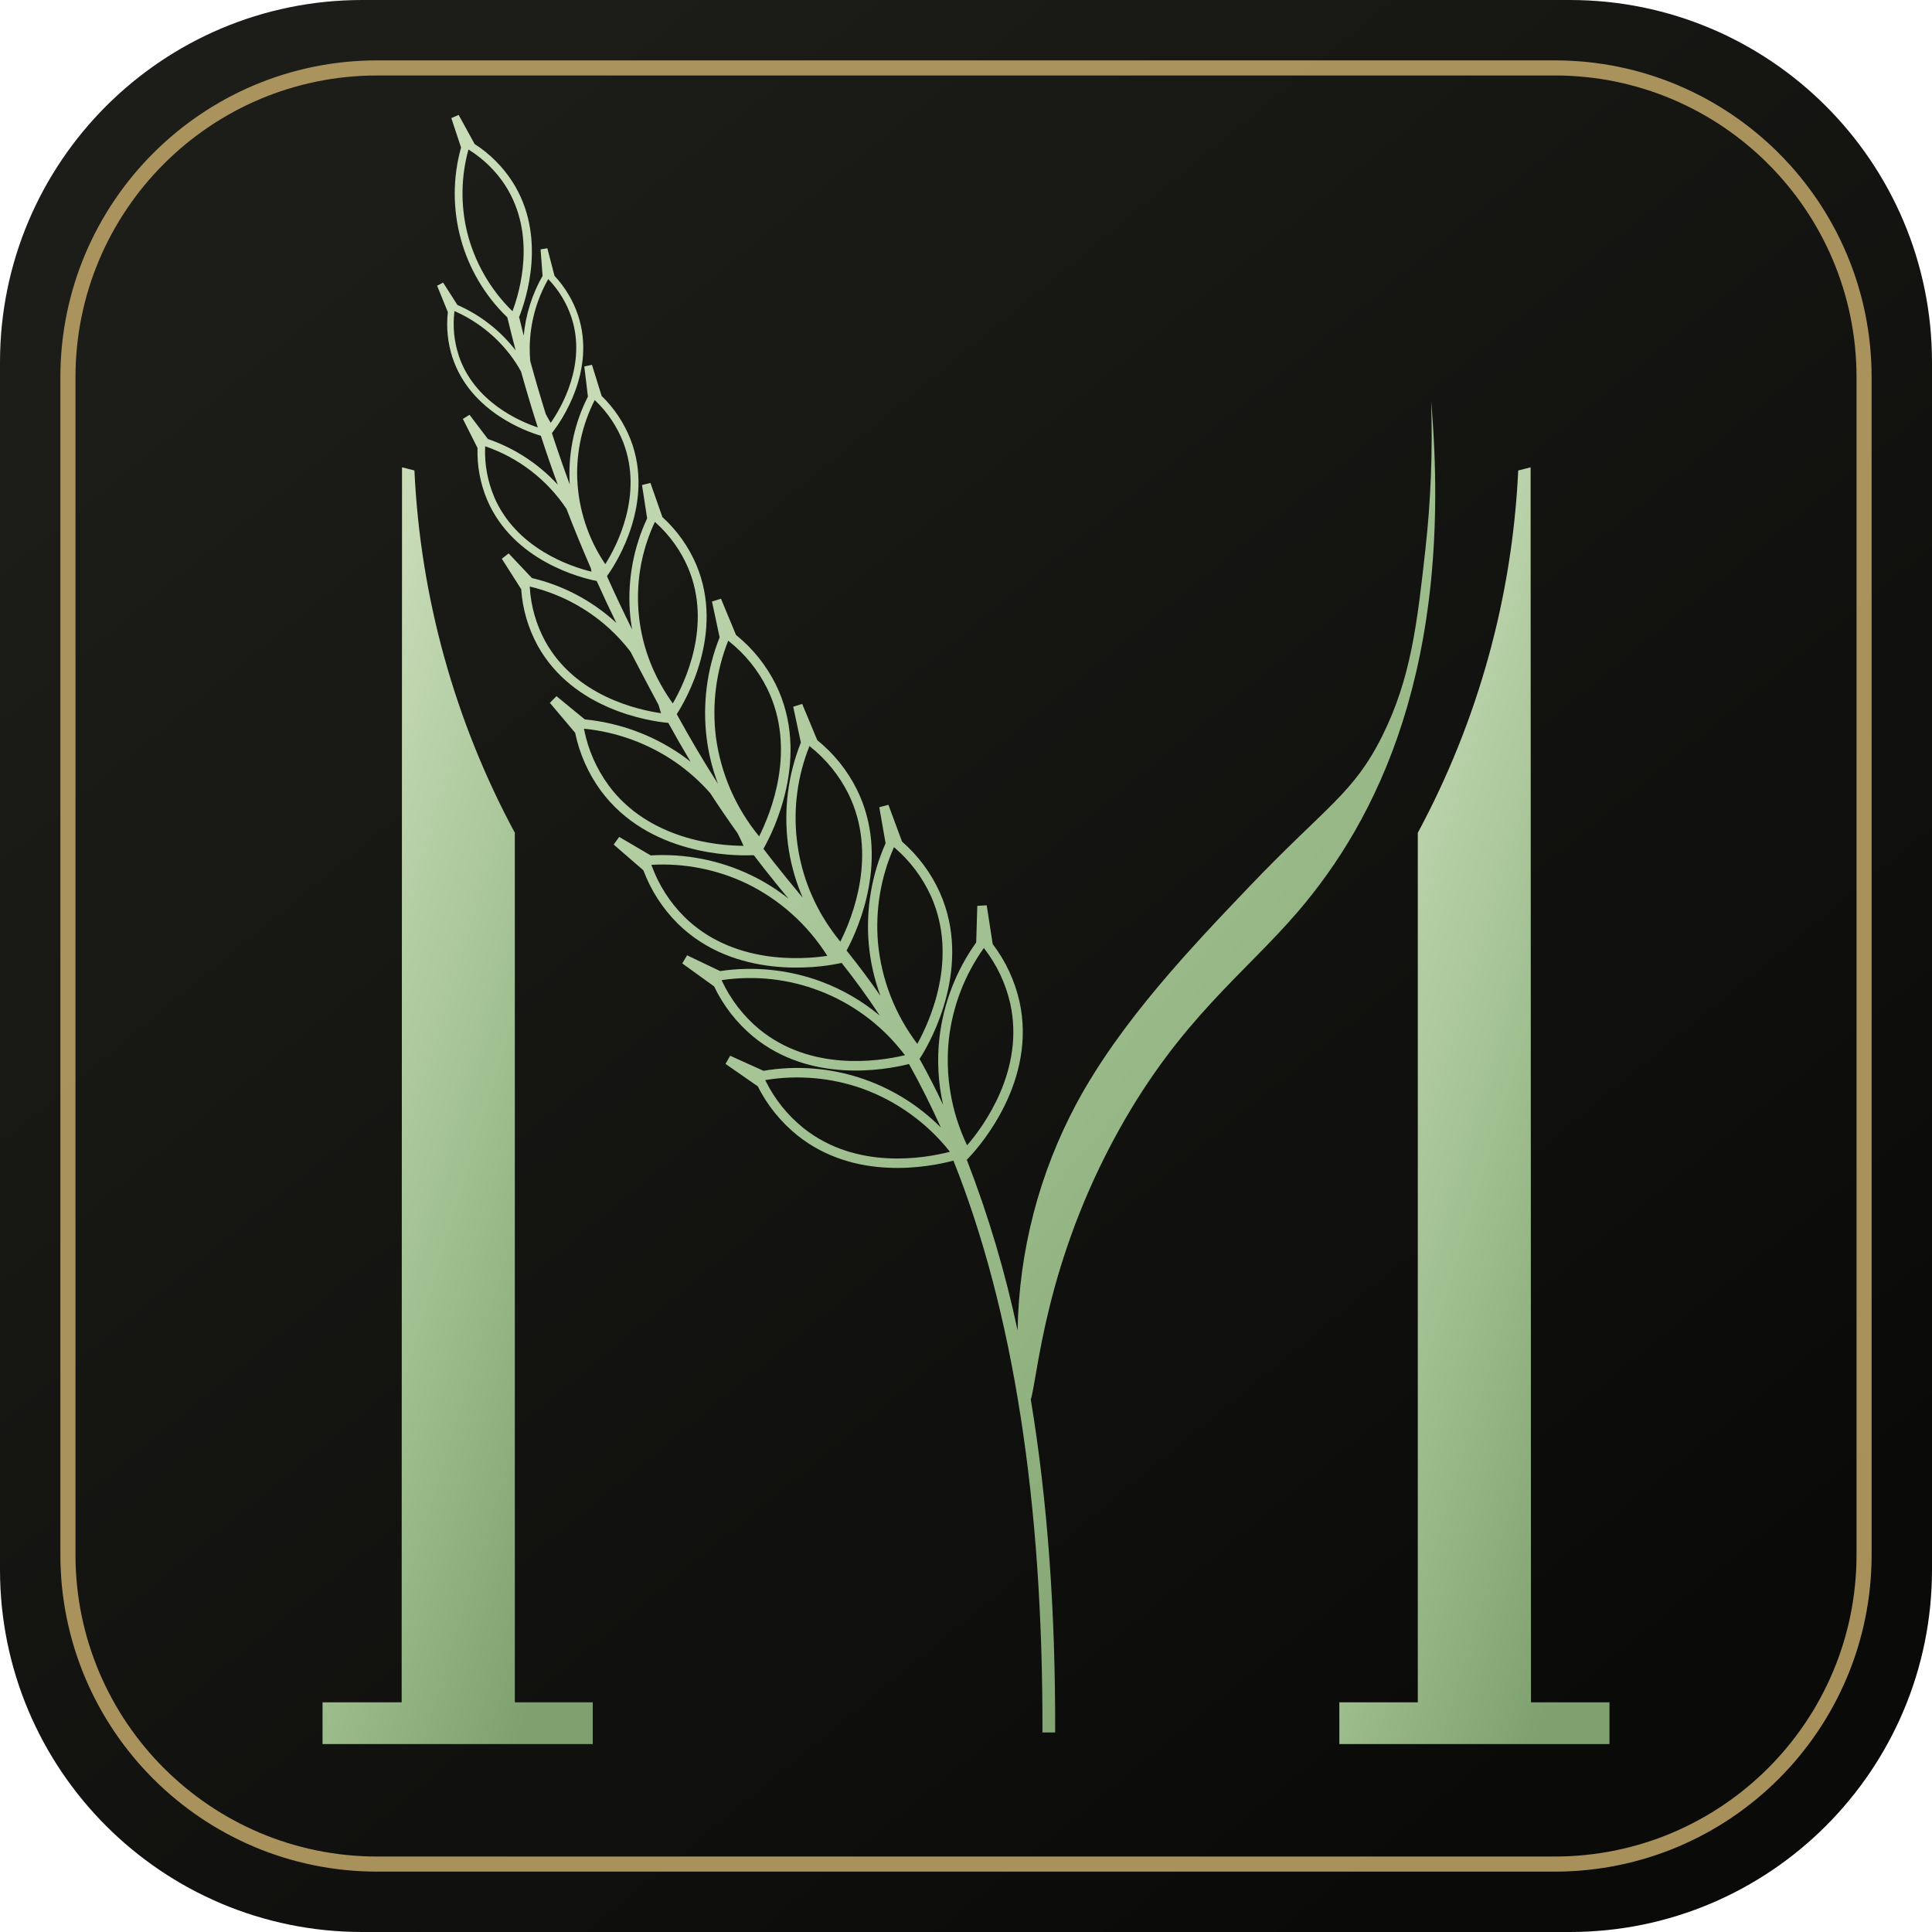
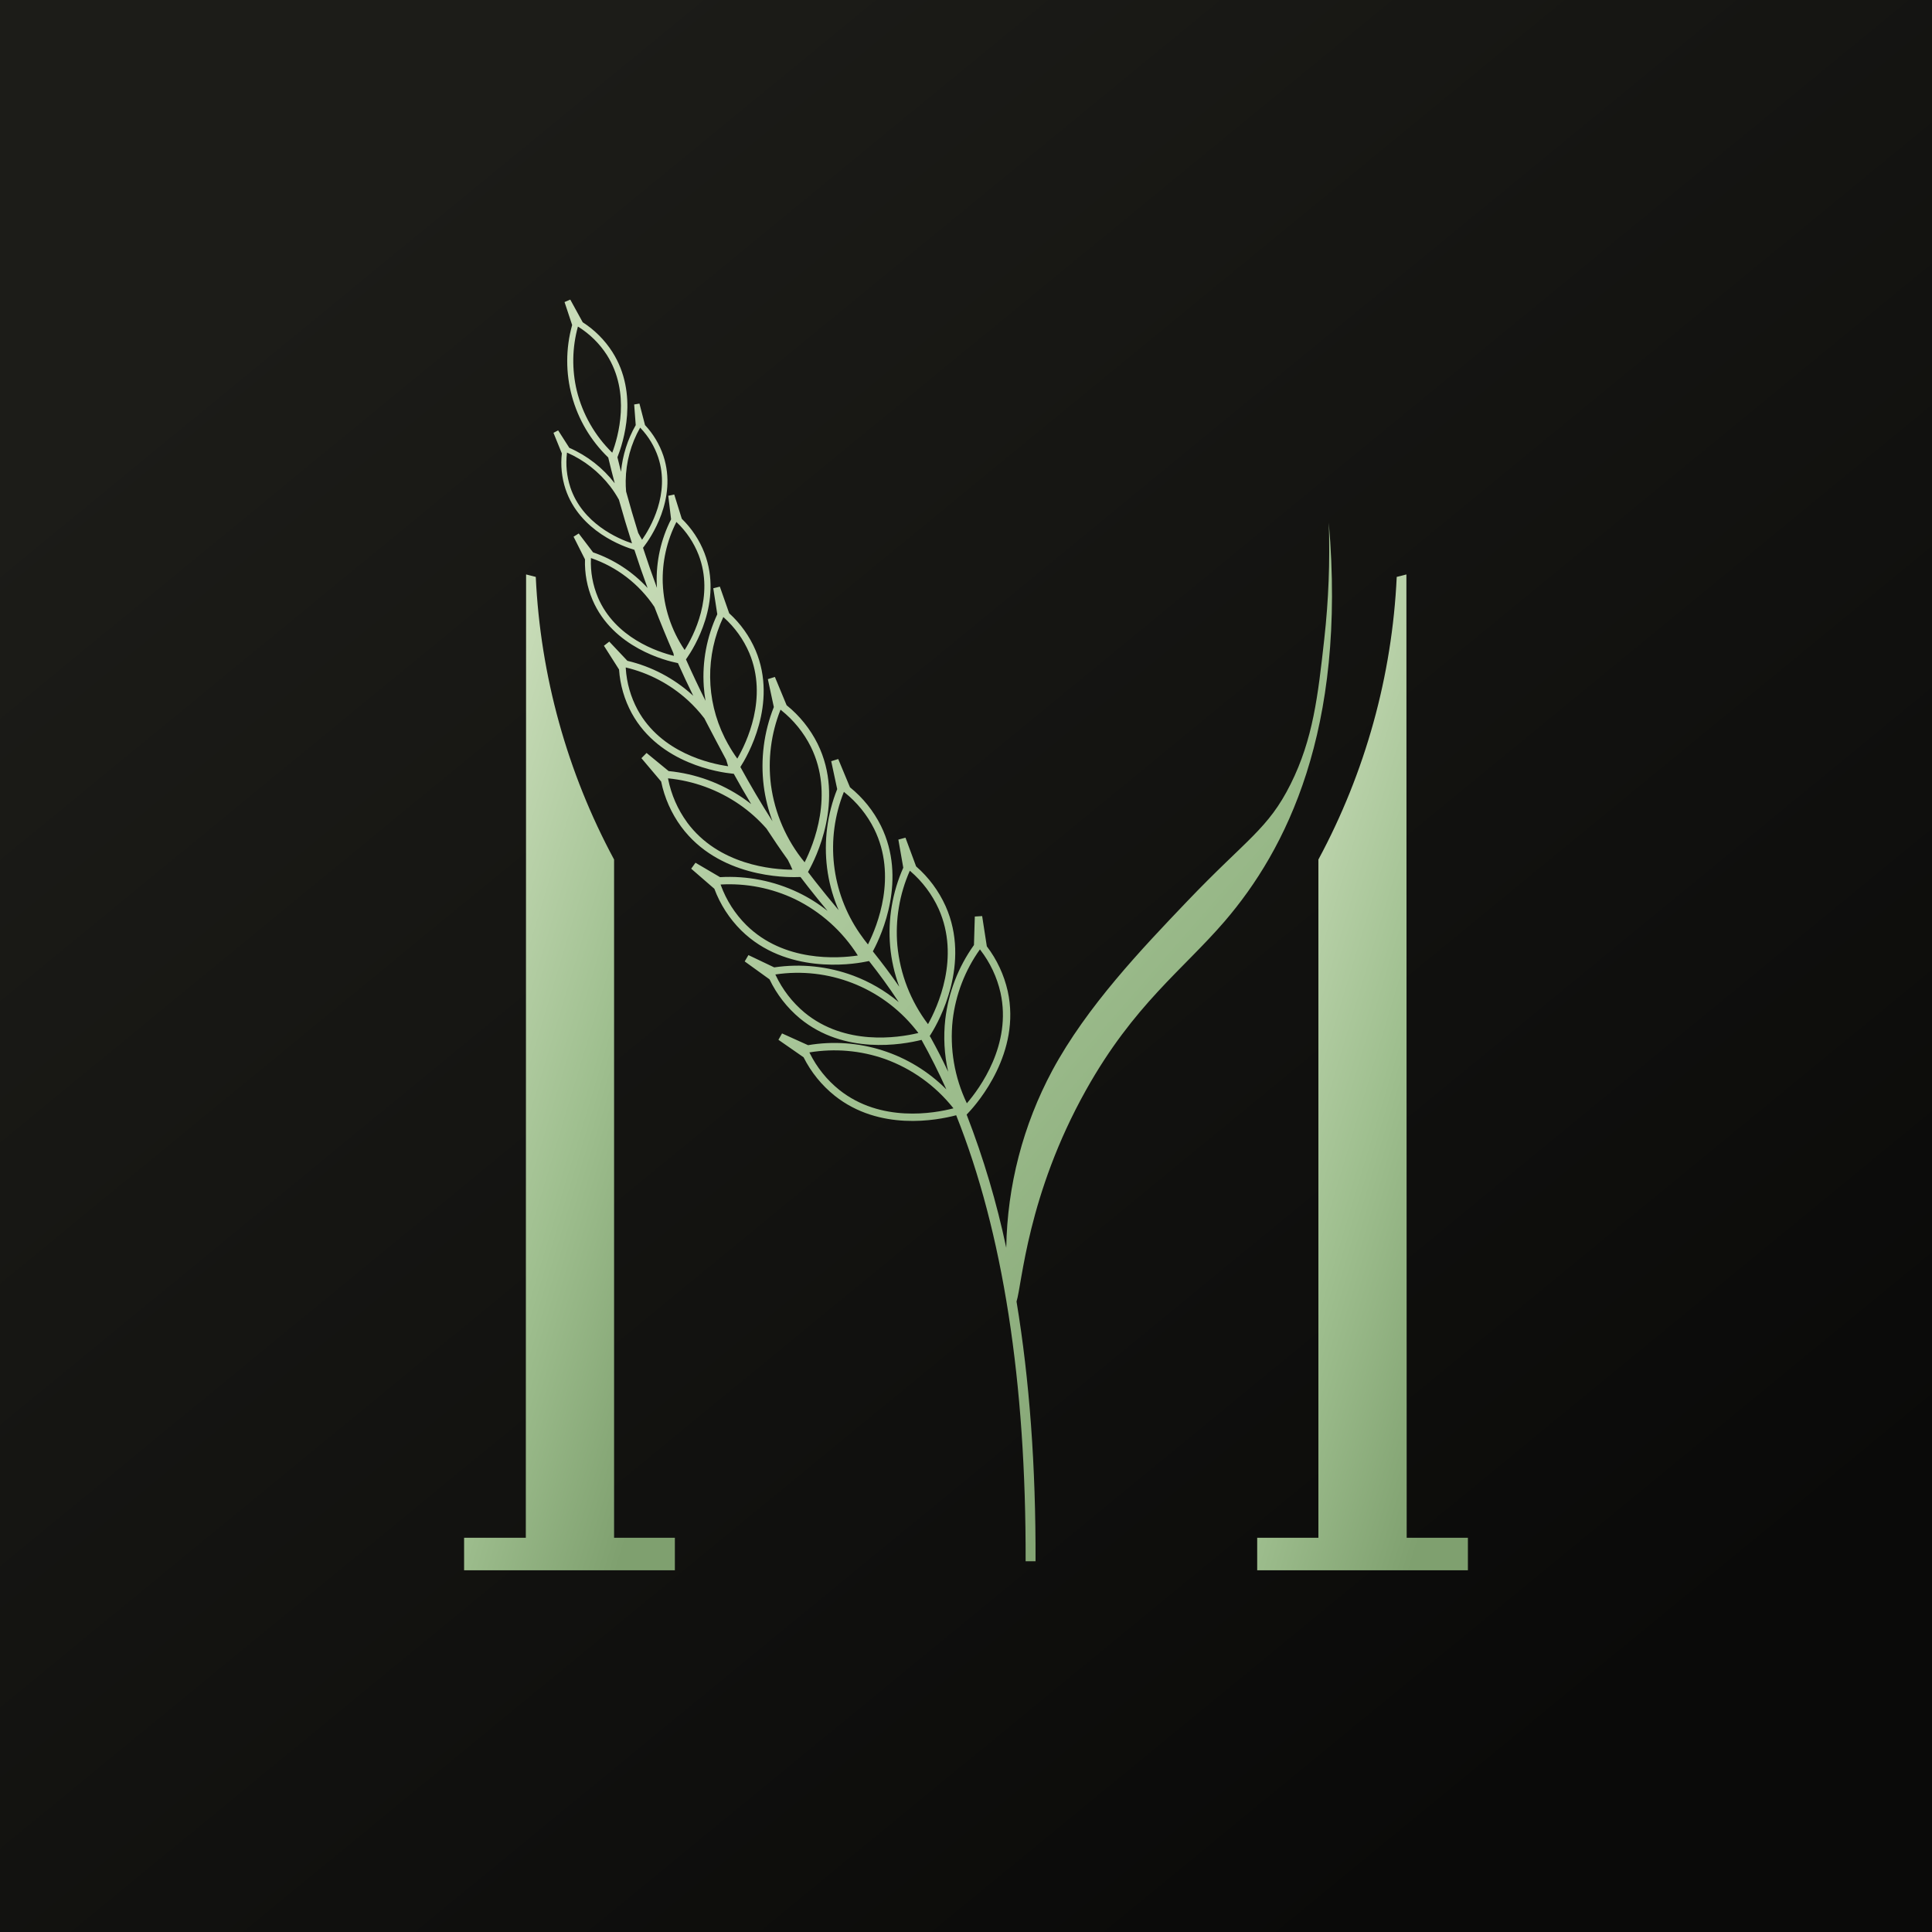
<svg xmlns="http://www.w3.org/2000/svg" viewBox="0 0 512 512" role="img" aria-label="Moisei">
  <defs>
    <linearGradient id="bg" x1="18%" y1="12%" x2="82%" y2="90%">
      <stop offset="0%" stop-color="#1c1c18" />
      <stop offset="100%" stop-color="#0a0a09" />
    </linearGradient>
    <linearGradient id="m" x1="20%" y1="10%" x2="80%" y2="95%">
      <stop offset="0%" stop-color="#c8dcb8" />
      <stop offset="55%" stop-color="#9fbf8f" />
      <stop offset="100%" stop-color="#7fa06f" />
    </linearGradient>
  </defs>
-   <rect width="512" height="512" rx="96" fill="url(#bg)" />
-   <rect x="18" y="18" width="476" height="476" rx="82" fill="none" stroke="#c4a86a" stroke-width="4" opacity="0.85" />
-   <g fill="url(#m)" transform="translate(-210.513 -503.608) scale(0.529101)">
+   <rect width="512" height="512" rx="0" fill="url(#bg)" />
+   <g fill="url(#m)" transform="translate(-107.880 -337.175) scale(0.412698)">
    <path d="M694.76,1804.47v20.88H559.42v-20.88h39.63q.09-309.26.18-618.59c2.06.55,4.15,1.06,6.21,1.58a424.58,424.58,0,0,0,50.29,181.48v435.53Z" />
    <path d="M1204,1804.47v20.88H1068.7v-20.88H1108V1368.94a424.39,424.39,0,0,0,50.3-181.48c2.06-.52,4.12-1,6.21-1.58q.09,309.31.18,618.59Z" />
    <path d="M1114.67,1152.69a516.81,516.81,0,0,1-2.88,74.47c-4.11,36.86-7.18,64.37-21.62,93.33s-28.19,35.2-66.62,75.46c-28.84,30.22-64.27,67.34-86.42,108.45a249.57,249.57,0,0,0-29.58,113.8,553.08,553.08,0,0,0-25.25-85c-.06-.16-.12-.32-.19-.47l.08-.08,1.25-1.33c5.71-6.07,33.75-38.4,25.06-77.86a74.64,74.64,0,0,0-13.42-28.79l-3-19.42-4.71.29-.55,18.31a102.47,102.47,0,0,0-18.41,47.69,101.27,101.27,0,0,0,1.84,33.67Q865,1494,859,1483.19l0,0a2,2,0,0,0-.11-.2l-.49-.69.06-.09,1.27-2.06c4.36-7.09,25.33-44.4,8.87-81.31a74.43,74.43,0,0,0-18.93-25.5l-6.83-18.43-4.56,1.23,3.15,18.06a102.42,102.42,0,0,0-8.43,50.42,100.37,100.37,0,0,0,5.86,26c-5.57-8.06-11.08-15.33-16.59-22.24-.12-.16-.26-.32-.37-.47l.37-.71c5.44-10.27,21.58-45.89,4.82-79.89a74.48,74.48,0,0,0-19.88-24.76l-7.55-18.15-4.5,1.4,3.84,17.93a102.37,102.37,0,0,0-6.49,50.69,100,100,0,0,0,6.42,24.66c.32.79.65,1.57,1,2.34l-1-1.17c-4.55-5.45-9.19-11.11-13.93-17.15-1.62-2.07-3.21-4.13-4.75-6.16l.41-.73c4.1-7.27,23.62-45.35,5.76-81.6a74.36,74.36,0,0,0-19.9-24.75l-7.53-18.16-4.51,1.4,3.83,17.93a102.65,102.65,0,0,0-6.48,50.7,100.41,100.41,0,0,0,5.64,22.67c-7.65-11.92-14.34-23.43-20.64-34.88l.13-.2c4.15-6.46,24.13-40.41,9.64-74.69a68.63,68.63,0,0,0-16.95-23.82l-6-17.1-4.22,1.05,2.57,16.69a94.38,94.38,0,0,0-8.68,46.26c.23,3.21.61,6.32,1.12,9.3q-6.54-13.12-12.56-26.59l.89-1.3c3.94-5.69,23-35.68,11-67a61.92,61.92,0,0,0-14.56-22l-4.85-15.58-3.83.82,1.81,15.1a85.13,85.13,0,0,0-9.22,41.42c0,.89.07,1.77.13,2.63q-4.7-12.74-8.94-25.74h0l.74-1c3.68-4.81,21.54-30.2,12.36-58a54.2,54.2,0,0,0-11.81-19.8l-3.59-13.81-3.38.56,1,13.27a74.63,74.63,0,0,0-9.45,29.95c-.78-3.09-1.55-6.2-2.3-9.31,3.6-9.1,14-40.58-3.29-67.68a62.94,62.94,0,0,0-19-19l-8-14.57-3.67,1.59,4.88,14.73a86.07,86.07,0,0,0,23.17,85.08h0q2,8.32,4.17,16.55a74.51,74.51,0,0,0-29.16-22.76l-7.17-11.21-3,1.57,5.37,13.22a54.08,54.08,0,0,0,2.37,22.92c9.1,27.23,37.57,37.09,44.22,39q4,12.36,8.46,24.5a85.33,85.33,0,0,0-35-22.88l-9.2-12.12-3.32,2.07,7.34,14.57a61.67,61.67,0,0,0,4.8,25.93c13.12,30.87,47.64,39.22,54.43,40.58l.46.09q4.74,10.63,9.83,21c-.22-.19-.42-.38-.63-.58a94.36,94.36,0,0,0-41.66-21.89L652.64,1229l-3.43,2.67,9.71,15.26a68.42,68.42,0,0,0,8.16,28.09c17.91,32.62,56.93,38,64.57,38.77l.93.08c3.55,6.44,7.25,12.9,11.18,19.46-1.59-1.25-3.26-2.49-5-3.69a102.55,102.55,0,0,0-48-17.5l-14.17-11.63-3.31,3.35,12.67,15a74.56,74.56,0,0,0,12.87,29c24,32.51,66.79,32.64,75.13,32.33l1.5,0q2.4,3.15,4.93,6.38c4.21,5.38,8.36,10.47,12.42,15.36a99,99,0,0,0-18.86-11.82,102.67,102.67,0,0,0-50.16-9.85L708,1371l-2.75,3.83,14.86,12.88a74.5,74.5,0,0,0,17.2,26.69c28.77,28.39,71.06,21.88,79.25,20.28l2.88-.56c6.25,7.93,12.5,16.35,18.83,26h0c.09.14.18.26.26.4-.15-.14-.32-.27-.47-.4h0a100.69,100.69,0,0,0-28.67-16.59,102.55,102.55,0,0,0-50.83-5.33L742,1430.3l-2.4,4.07,15.94,11.5A74.47,74.47,0,0,0,775,1470.92c28.55,23.54,65.77,16.93,78,13.87l.18,0,0,0c5.76,10.33,11.08,21,15.92,31.75a101.42,101.42,0,0,0-88.81-28.39l-16.71-7.55-2.32,4.1,16.15,11.22a74.44,74.44,0,0,0,20,24.7c28.73,22.83,65.48,15.85,78,12.53,29.94,74.94,44.94,171.23,44.58,286.4h6.38c.19-60.92-3.9-116.65-12.21-166.78,3.55-11.12,6.92-68.43,44.59-135.76,30.73-54.9,62.42-77.4,89.14-108.5C1087.08,1362.85,1126.25,1286.22,1114.67,1152.69Zm-460.14-45a83.65,83.65,0,0,1-22.75-39.83,82.61,82.61,0,0,1,.73-41.16l.35.22a59,59,0,0,1,18.23,18C666.59,1069.36,658.31,1097.72,654.53,1107.74Zm-26.9,22.18a50.86,50.86,0,0,1-2.17-21.89l0-.37a71.17,71.17,0,0,1,27.82,21.77,68,68,0,0,1,5.56,8.52s0,0,0,0q3.95,14.14,8.39,28C658.38,1163,635.4,1153.17,627.63,1129.92Zm43.55,29.2h0q-4.09-13.11-7.73-26.45a68.2,68.2,0,0,1-.26-6.94,70.94,70.94,0,0,1,9.28-34.08l.25.27a50.78,50.78,0,0,1,11.35,18.84c7.75,23.52-5.1,45.34-10.36,52.89C672.91,1162.31,672.05,1160.81,671.18,1159.12Zm-25.86,41.45a57.89,57.89,0,0,1-4.46-24.76v-.42a80,80,0,0,1,40.76,31.37h0q5.79,15.07,12.21,29.78c.11.56.21,1.12.31,1.66C683.94,1235.69,656.41,1226.64,645.32,1200.57Zm41.66-8.89a81,81,0,0,1,8.77-39.45l.29.28a58,58,0,0,1,14,20.93c10.14,26.44-3.37,52.08-9,61A82,82,0,0,1,687,1191.68ZM670.9,1272.9a64.5,64.5,0,0,1-7.67-26.83l0-.46a90,90,0,0,1,39.66,20.87,88.27,88.27,0,0,1,10.81,11.8h0l1.63,3.16c4.11,7.87,8.17,15.63,12.36,23.4.49,1.48.91,2.89,1.28,4.19C717.41,1307.39,686,1300.45,670.9,1272.9Zm58.05,22a4.1,4.1,0,0,1-.22-.41c-.61-1.09-1.21-2.21-1.8-3.39-.08-.17-.16-.34-.25-.51a88.87,88.87,0,0,1-.8-77.37l.34.31a64.6,64.6,0,0,1,16.29,22.67c12.22,28.93-1.8,57.87-7.66,67.94A90.13,90.13,0,0,1,729,1294.94Zm-26.33,50.16a70.21,70.21,0,0,1-12.17-27.77l-.09-.49a97.76,97.76,0,0,1,45.72,16.69,95,95,0,0,1,17.53,15.61s0,0,0,0c4.24,6.52,8.75,13.16,13.66,20l0,0c1.19,2.29,2.18,4.42,3,6.36C757.68,1375.45,722.88,1372.54,702.62,1345.1ZM756.45,1321a97.74,97.74,0,0,1,6.16-48.28l.39.31a70,70,0,0,1,19.09,23.55c15.08,30.6,1.69,62.85-4,74.14A98.94,98.94,0,0,1,756.45,1321Zm-15.84,90a69.77,69.77,0,0,1-16.32-25.55l-.17-.46a97.77,97.77,0,0,1,47.75,9.38,99,99,0,0,1,40.37,36.2C799.72,1432.46,764.89,1435,740.61,1411Zm78.33,12.08c-.07.13-.13.25-.19.38-1.61-2-3.37-4.27-5.17-6.91l-.05-.06a96.74,96.74,0,0,1-10.23-91l.38.31a70,70,0,0,1,19.09,23.54C837.68,1379.58,824.76,1411.47,818.94,1423.09Zm31.85,57.37-.18,0c-12.72,3-46.61,8.17-72.58-13.24a70.07,70.07,0,0,1-18.52-24l-.23-.46a96.92,96.92,0,0,1,89.66,34.81v0q.39.46.75.93c.5.62,1,1.23,1.42,1.8Zm-13.15-56.32a97.6,97.6,0,0,1,8-48l.38.32a70.15,70.15,0,0,1,18.17,24.26c13.89,31.17-.72,62.88-6.87,73.94A98.88,98.88,0,0,1,837.64,1424.14Zm35.94,104.59c-12.33,3.21-46.57,9.34-73.21-11.83a70.1,70.1,0,0,1-19-23.65l-.22-.44a97.78,97.78,0,0,1,48.5,4.22,98.82,98.82,0,0,1,43.76,31.37l.24.3Zm-.43-56.66a97.64,97.64,0,0,1,17.5-45.41l.3.39a69.93,69.93,0,0,1,12.92,27.43c7.34,33.31-13.35,61.44-21.61,71A98.93,98.93,0,0,1,873.15,1472.07Z" />
  </g>
</svg>
